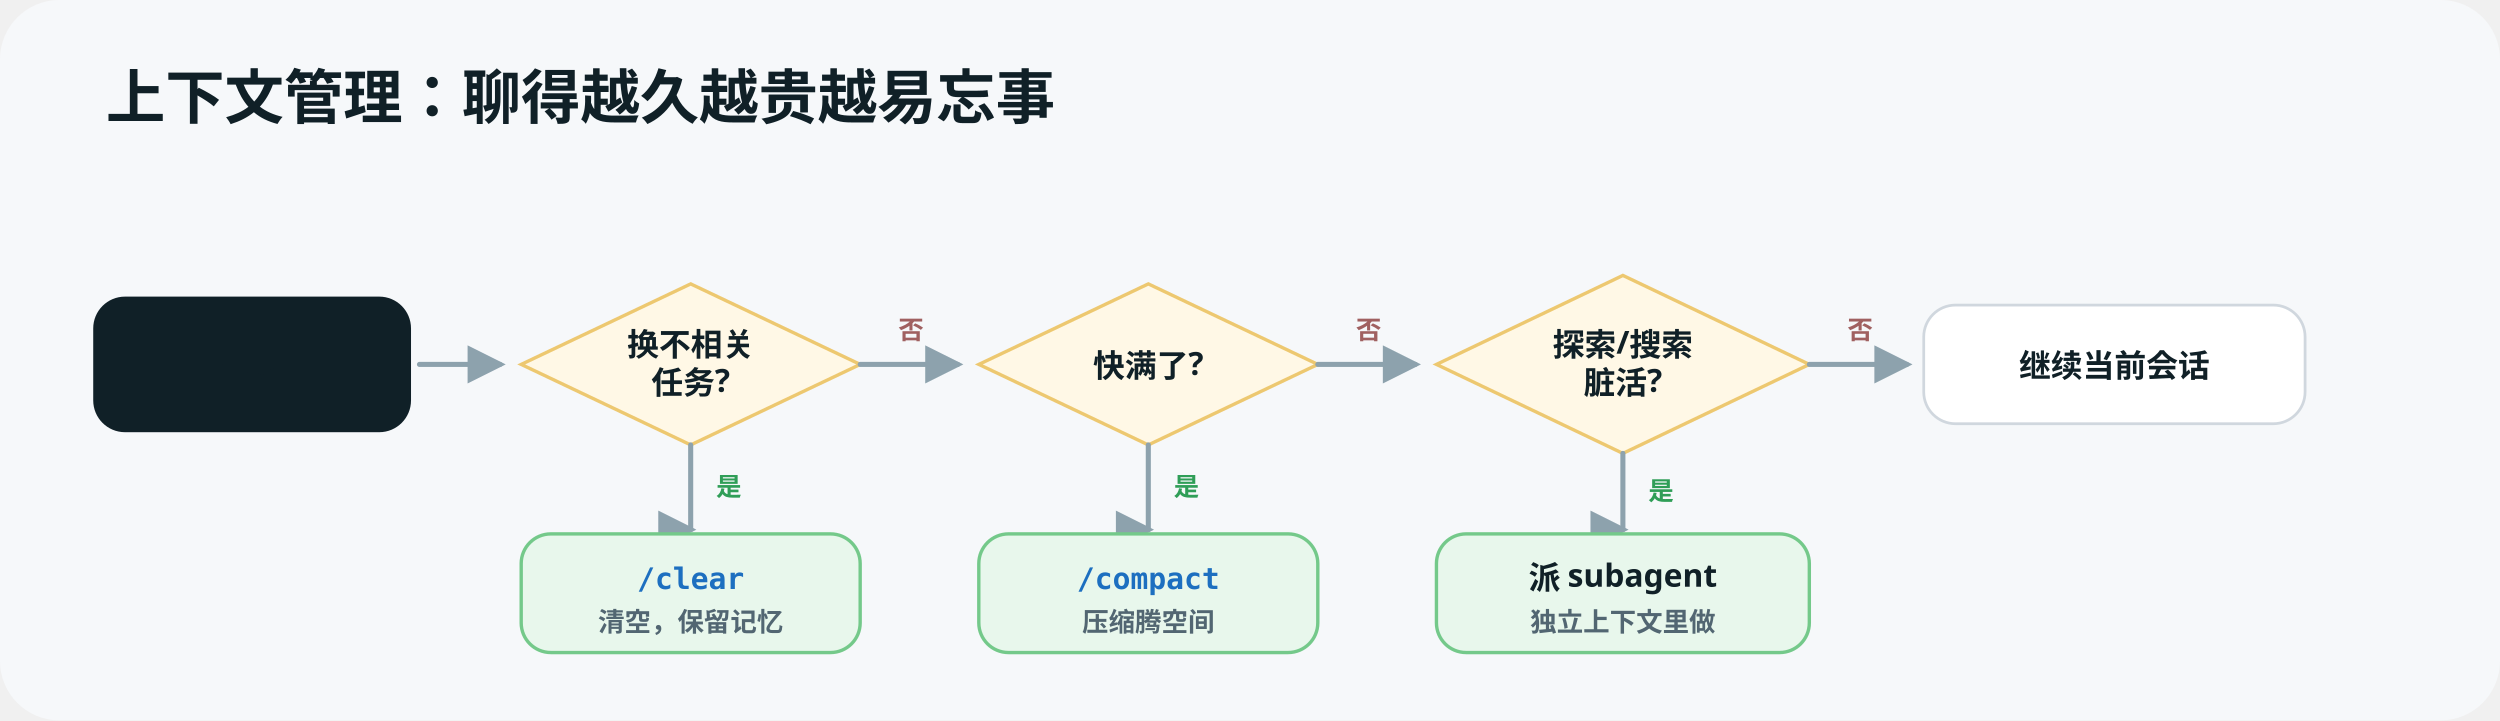
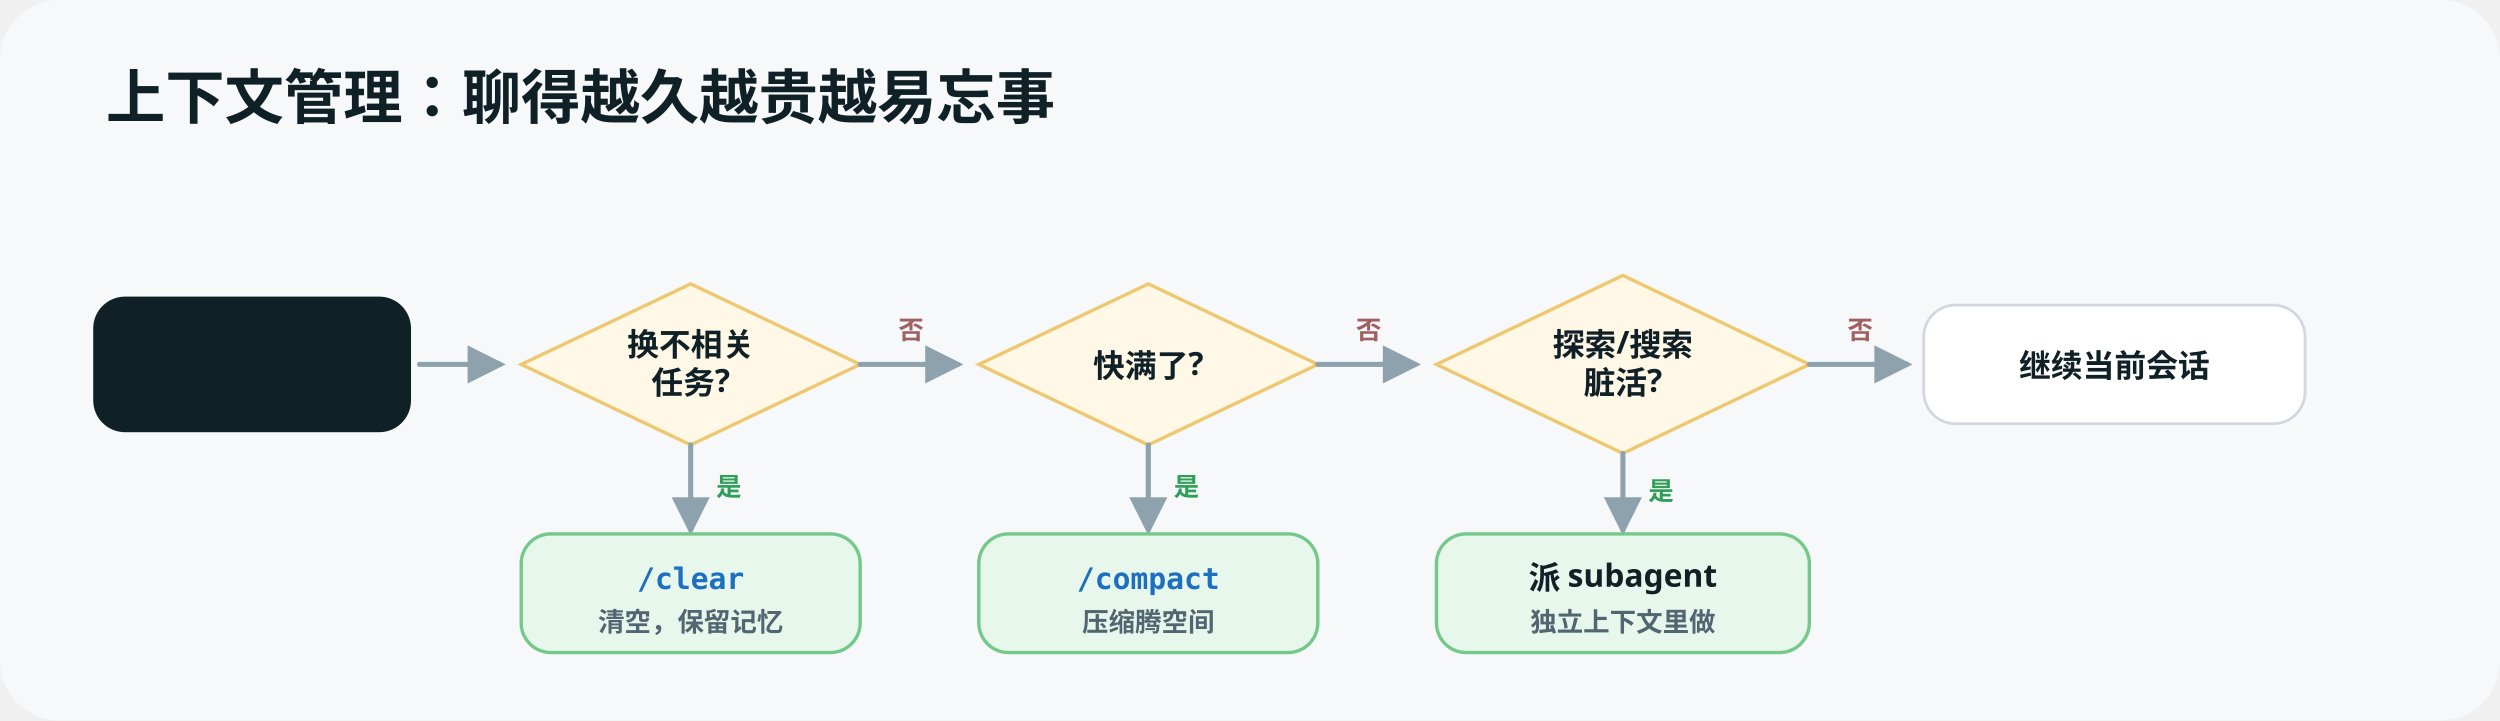
<svg xmlns="http://www.w3.org/2000/svg" width="1180" height="340" viewBox="0 0 1180 340" role="img" aria-labelledby="t d">
  <defs>
    <style>
      .title{font:800 28px ui-sans-serif,system-ui,sans-serif;fill:#102027}
      .q{font:700 15px ui-sans-serif,system-ui,sans-serif;fill:#102027}
      .small{font:600 12.5px ui-sans-serif,system-ui,sans-serif;fill:#526672}
      .mono{font:700 14px ui-monospace,Menlo,Consolas,monospace;fill:#1d6fc0}
      .diamond{fill:#fff8e6;stroke:#edc870;stroke-width:1.6}
      .act{fill:#e8f7ec;stroke:#74c98a;stroke-width:1.6}
      .start{fill:#102027}
      .line{stroke:#8da2ad;stroke-width:2.4;fill:none;stroke-linecap:round}
      .yes{font:700 12px ui-sans-serif,sans-serif;fill:#2f9e57}
      .no{font:700 12px ui-sans-serif,sans-serif;fill:#a06060}
    </style>
-     <marker id="ar" viewBox="0 0 10 10" refX="8.5" refY="5" markerWidth="7.5" markerHeight="7.5" orient="auto-start-end">
+     <marker id="ar" viewBox="0 0 10 10" refX="8.5" refY="5" markerWidth="7.5" markerHeight="7.5" orient="auto">
      <path d="M0 0 L10 5 L0 10 z" fill="#8da2ad" />
    </marker>
  </defs>
  <rect width="1180" height="340" rx="28" fill="#f6f8fa" />
  <text x="50" y="56" class="title">上下文管理：聊得越久越贵越易忘事</text>
  <rect x="44" y="140" width="150" height="64" rx="15" class="start" />
  <text x="119" y="178" text-anchor="middle" class="q" fill="#ffffff">上下文在涨</text>
  <path d="M198 172 H236" class="line" marker-end="url(#ar)" />
  <polygon points="246,172 326,134 406,172 326,210" class="diamond" />
  <text x="326" y="168" text-anchor="middle" class="q">换不相关</text>
  <text x="326" y="186" text-anchor="middle" class="q">任务?</text>
  <path d="M326 210 V250" class="line" marker-end="url(#ar)" />
  <text x="338" y="234" class="yes">是</text>
  <rect x="246" y="252" width="160" height="56" rx="14" class="act" />
  <text x="326" y="278" text-anchor="middle" class="mono">/clear</text>
  <text x="326" y="298" text-anchor="middle" class="small">清空，保留记忆</text>
  <path d="M406 172 H452" class="line" marker-end="url(#ar)" />
  <text x="424" y="160" class="no">否</text>
  <polygon points="462,172 542,134 622,172 542,210" class="diamond" />
  <text x="542" y="178" text-anchor="middle" class="q">快满了?</text>
  <path d="M542 210 V250" class="line" marker-end="url(#ar)" />
  <text x="554" y="234" class="yes">是</text>
  <rect x="462" y="252" width="160" height="56" rx="14" class="act" />
  <text x="542" y="278" text-anchor="middle" class="mono">/compact</text>
  <text x="542" y="298" text-anchor="middle" class="small">压缩腾空间</text>
  <path d="M622 172 H668" class="line" marker-end="url(#ar)" />
  <text x="640" y="160" class="no">否</text>
  <polygon points="678,172 766,130 854,172 766,214" class="diamond" />
  <text x="766" y="168" text-anchor="middle" class="q">探索/搜索</text>
  <text x="766" y="186" text-anchor="middle" class="q">脏活?</text>
  <path d="M766 214 V250" class="line" marker-end="url(#ar)" />
  <text x="778" y="236" class="yes">是</text>
  <rect x="678" y="252" width="176" height="56" rx="14" class="act" />
  <text x="766" y="278" text-anchor="middle" class="q">派 subagent</text>
  <text x="766" y="298" text-anchor="middle" class="small">独立上下文里做</text>
  <path d="M854 172 H900" class="line" marker-end="url(#ar)" />
  <text x="872" y="160" class="no">否</text>
  <rect x="908" y="144" width="180" height="56" rx="15" fill="#ffffff" stroke="#d0d7de" stroke-width="1.3" />
  <text x="998" y="178" text-anchor="middle" class="q">继续当前会话</text>
</svg>
